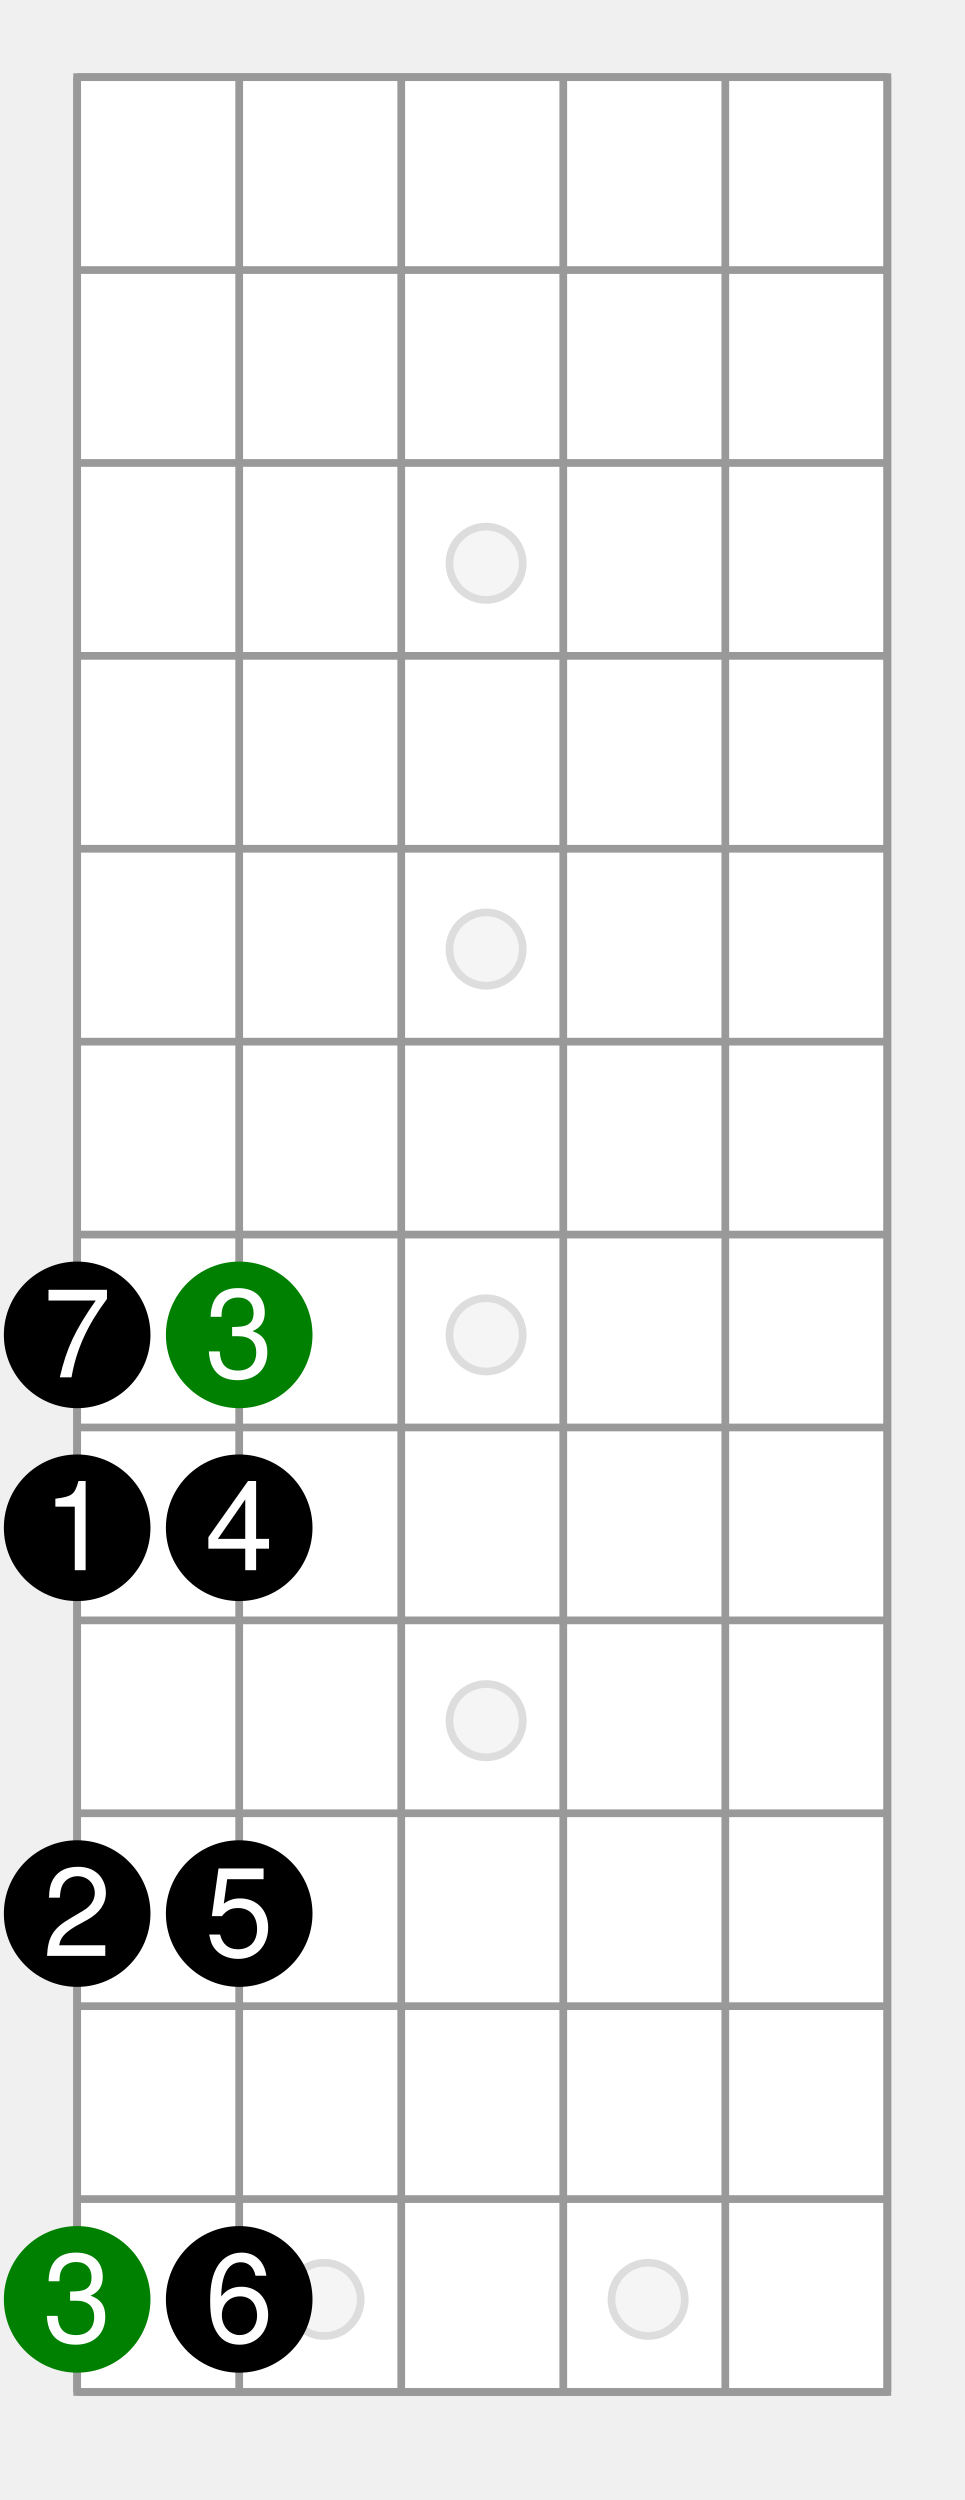
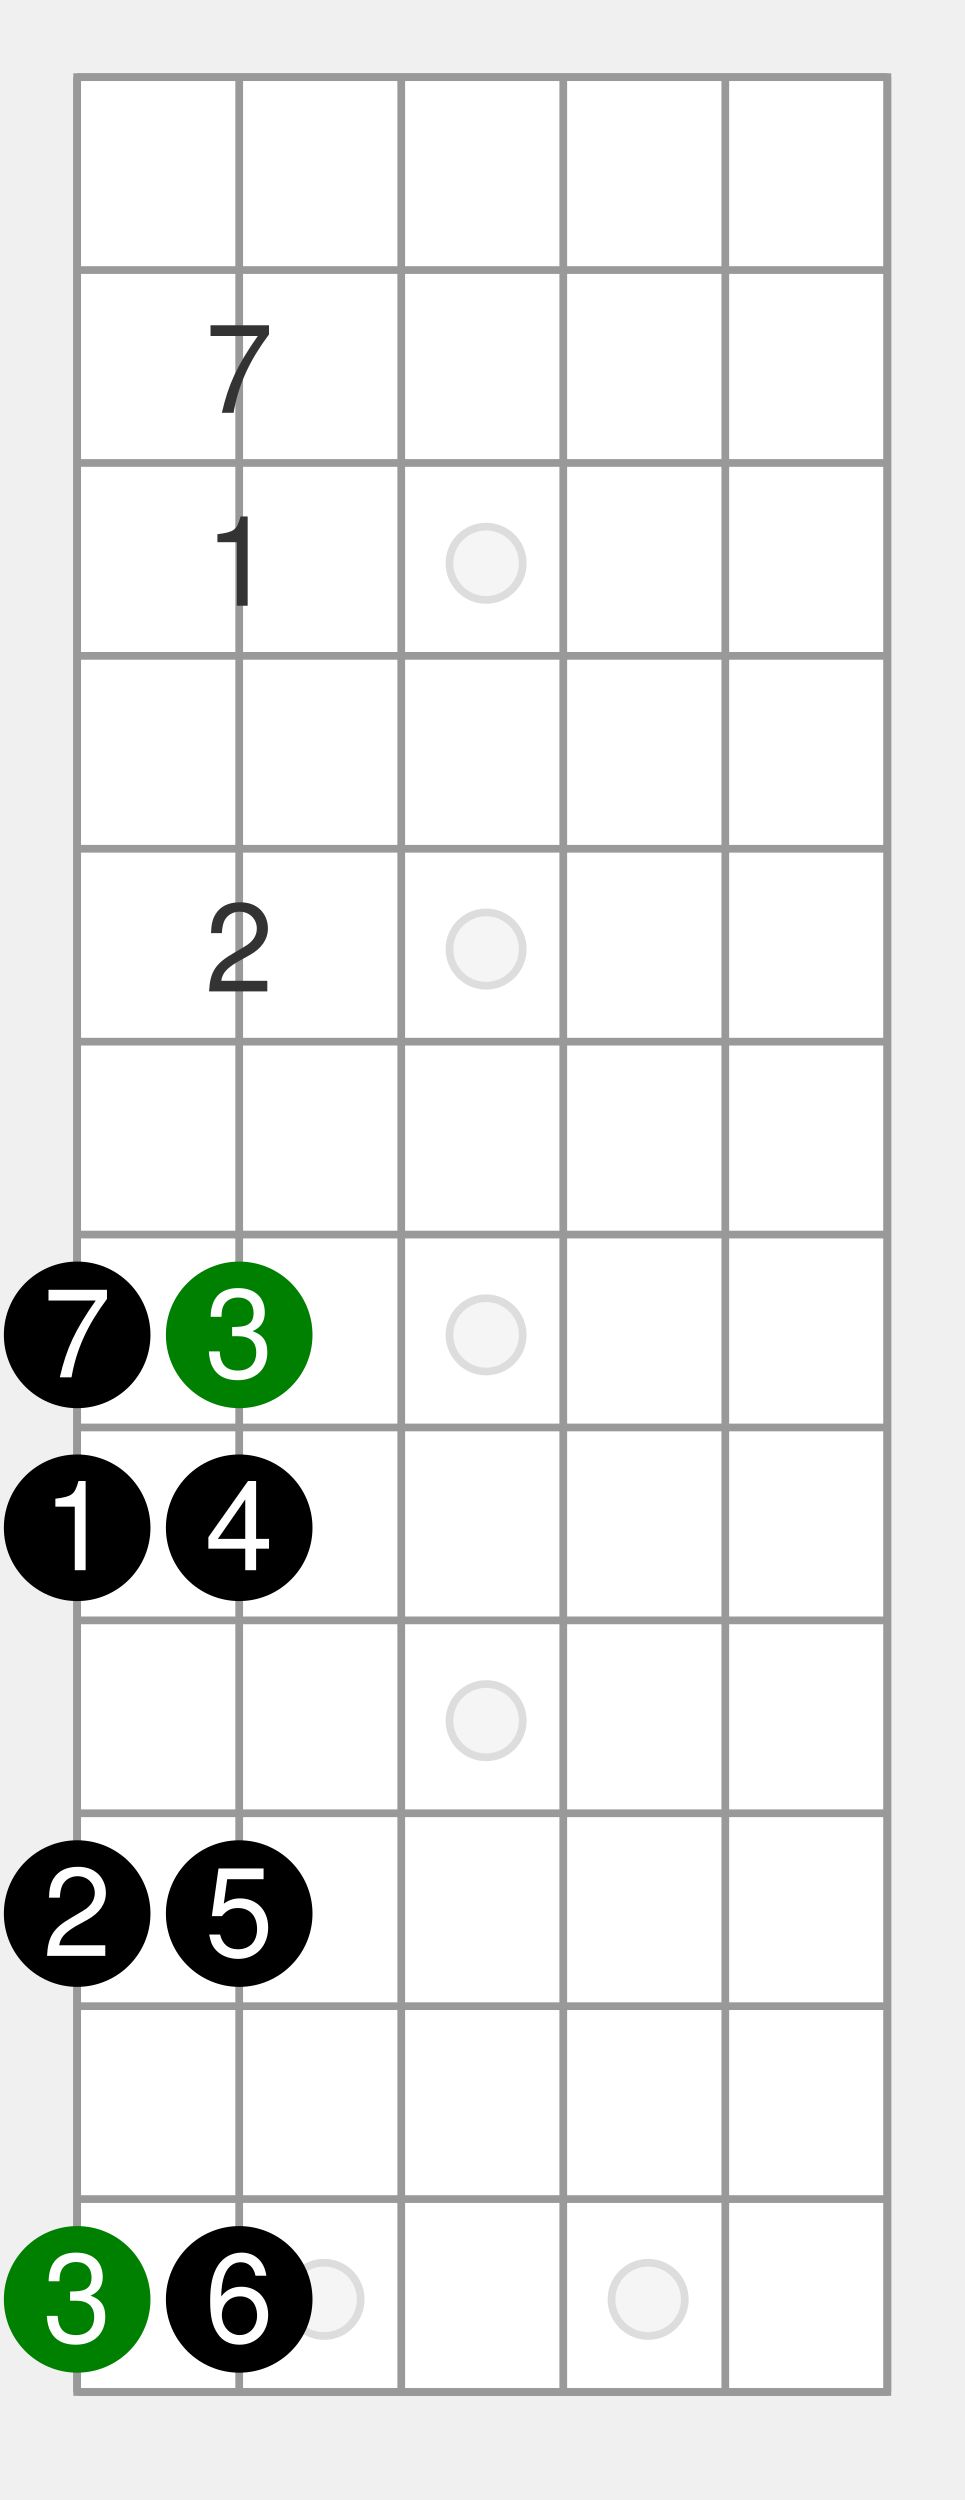
- <svg xmlns="http://www.w3.org/2000/svg" id="diagram-new" class="fbd-diagram" width="100%" viewBox="0 0 125 324" preserveAspectRatio="xMidYMid meet" font-size="16px" data-fbd="{&quot;numStrings&quot;:6,&quot;numFrets&quot;:12,&quot;inlays&quot;:[3,5,7,9,&quot;12:double&quot;],&quot;grid&quot;:[[null,null,null,null,null,null,null,null],[null,null,null,null,null,null,null,null],[null,null,null,null,null,null,null,null],[null,null,null,null,null,null,null,null],[null,null,null,null,null,null,null,null],[null,null,null,null,null,null,null,null],[null,null,null,null,null,null,null,null],[null,{&quot;dot&quot;:true,&quot;label&quot;:&quot;7&quot;},{&quot;dot&quot;:true,&quot;class&quot;:&quot;fbd-note-root&quot;,&quot;label&quot;:&quot;3&quot;},null,null,null,null,null],[null,{&quot;dot&quot;:true,&quot;label&quot;:&quot;1&quot;},{&quot;dot&quot;:true,&quot;label&quot;:&quot;4&quot;},null,null,null,null,null],[null,null,null,null,null,null,null,null],[null,{&quot;dot&quot;:true,&quot;label&quot;:&quot;2&quot;},{&quot;dot&quot;:true,&quot;label&quot;:&quot;5&quot;},null,null,null,null,null],[null,null,null,null,null,null,null,null],[null,{&quot;dot&quot;:true,&quot;class&quot;:&quot;fbd-note-root&quot;,&quot;label&quot;:&quot;3&quot;},{&quot;dot&quot;:true,&quot;label&quot;:&quot;6&quot;},null,null,null,null,null]]}">
+ <svg xmlns="http://www.w3.org/2000/svg" id="diagram-new" class="fbd-diagram" width="100%" viewBox="0 0 125 324" preserveAspectRatio="xMidYMid meet" font-size="16px" data-fbd="{&quot;numStrings&quot;:6,&quot;numFrets&quot;:12,&quot;inlays&quot;:[3,5,7,9,&quot;12:double&quot;],&quot;grid&quot;:[[null,null,&quot;&quot;,null,null,null,null,null],[null,null,null,null,null,null,null,null],[null,null,&quot;7&quot;,null,null,null,null,null],[null,null,&quot;1&quot;,null,null,null,null,null],[null,null,null,null,null,null,null,null],[null,null,&quot;2&quot;,null,null,null,null,null],[null,null,null,null,null,null,null,null],[null,{&quot;dot&quot;:true,&quot;label&quot;:&quot;7&quot;},{&quot;dot&quot;:true,&quot;class&quot;:&quot;fbd-note-root&quot;,&quot;label&quot;:&quot;3&quot;},null,null,null,null,null],[null,{&quot;dot&quot;:true,&quot;label&quot;:&quot;1&quot;},{&quot;dot&quot;:true,&quot;label&quot;:&quot;4&quot;},null,null,null,null,null],[null,null,null,null,null,null,null,null],[null,{&quot;dot&quot;:true,&quot;label&quot;:&quot;2&quot;},{&quot;dot&quot;:true,&quot;label&quot;:&quot;5&quot;},null,null,null,null,null],[null,null,null,null,null,null,null,null],[null,{&quot;dot&quot;:true,&quot;class&quot;:&quot;fbd-note-root&quot;,&quot;label&quot;:&quot;3&quot;},{&quot;dot&quot;:true,&quot;label&quot;:&quot;6&quot;},null,null,null,null,null]]}">
  <style type="text/css">/*  */
 .fbd-grid { stroke: #999; } .fbd-grid-background { fill: #fff; } .fbd-diagram { font-family: "Helvetica Neue",Helvetica,Arial,sans-serif; font-weight: 500; } .fbd-inlays { fill: #f5f5f5; stroke: #ddd; } .fbd-positions text { fill: #333; text-anchor: middle; } .fbd-positions circle + text { fill: #fff; } .fbd-dots { fill: #000; stroke: none; } .fbd-note-footer { font-size: 75%; text-anchor: middle; fill: #000; } .fbd-note-root circle { fill: green; } .fbd-note-optional circle { fill: #fff; stroke: #999; stroke-dasharray: 5,2; } .fbd-note-optional circle + text { fill: #666; } .fbd-note-chromatic circle { fill: #fcc; } .fbd-note-chromatic circle + text { fill: #000; }
/*  */
</style>
  <g class="fbd-grid">
    <rect class="fbd-grid-background" x="10" y="10" width="105" height="300" />
    <path class="fbd-frets" d=" M10 10 h105 M10 35 h105 M10 60 h105 M10 85 h105 M10 110 h105 M10 135 h105 M10 160 h105 M10 185 h105 M10 210 h105 M10 235 h105 M10 260 h105 M10 285 h105 M10 310 h105" />
    <path class="fbd-strings" d=" M10 10 v300 M31 10 v300 M52 10 v300 M73 10 v300 M94 10 v300 M115 10 v300" />
  </g>
  <g class="fbd-inlays">
    <circle cx="63" cy="73" r="4.75" />
    <circle cx="63" cy="123" r="4.75" />
    <circle cx="63" cy="173" r="4.75" />
    <circle cx="63" cy="223" r="4.75" />
    <circle cx="42" cy="298" r="4.75" />
    <circle cx="84" cy="298" r="4.75" />
  </g>
  <g class="fbd-positions">
+     <g class="fbd-pos-2-2">
+       <text x="31" y="53.5">7</text>
+     </g>
+     <g class="fbd-pos-2-3">
+       <text x="31" y="78.5">1</text>
+     </g>
+     <g class="fbd-pos-2-5">
+       <text x="31" y="128.5">2</text>
+     </g>
    <g class="fbd-pos-1-7">
      <circle cx="10" cy="173" r="9.5" />
      <text x="10" y="178.5">7</text>
    </g>
    <g class="fbd-pos-2-7 fbd-note-root">
      <circle cx="31" cy="173" r="9.5" />
      <text x="31" y="178.5">3</text>
    </g>
    <g class="fbd-pos-1-8">
      <circle cx="10" cy="198" r="9.5" />
      <text x="10" y="203.5">1</text>
    </g>
    <g class="fbd-pos-2-8">
      <circle cx="31" cy="198" r="9.5" />
      <text x="31" y="203.5">4</text>
    </g>
    <g class="fbd-pos-1-10">
      <circle cx="10" cy="248" r="9.5" />
      <text x="10" y="253.5">2</text>
    </g>
    <g class="fbd-pos-2-10">
      <circle cx="31" cy="248" r="9.5" />
      <text x="31" y="253.5">5</text>
    </g>
    <g class="fbd-pos-1-12 fbd-note-root">
      <circle cx="10" cy="298" r="9.5" />
      <text x="10" y="303.5">3</text>
    </g>
    <g class="fbd-pos-2-12">
      <circle cx="31" cy="298" r="9.5" />
      <text x="31" y="303.5">6</text>
    </g>
  </g>
</svg>
